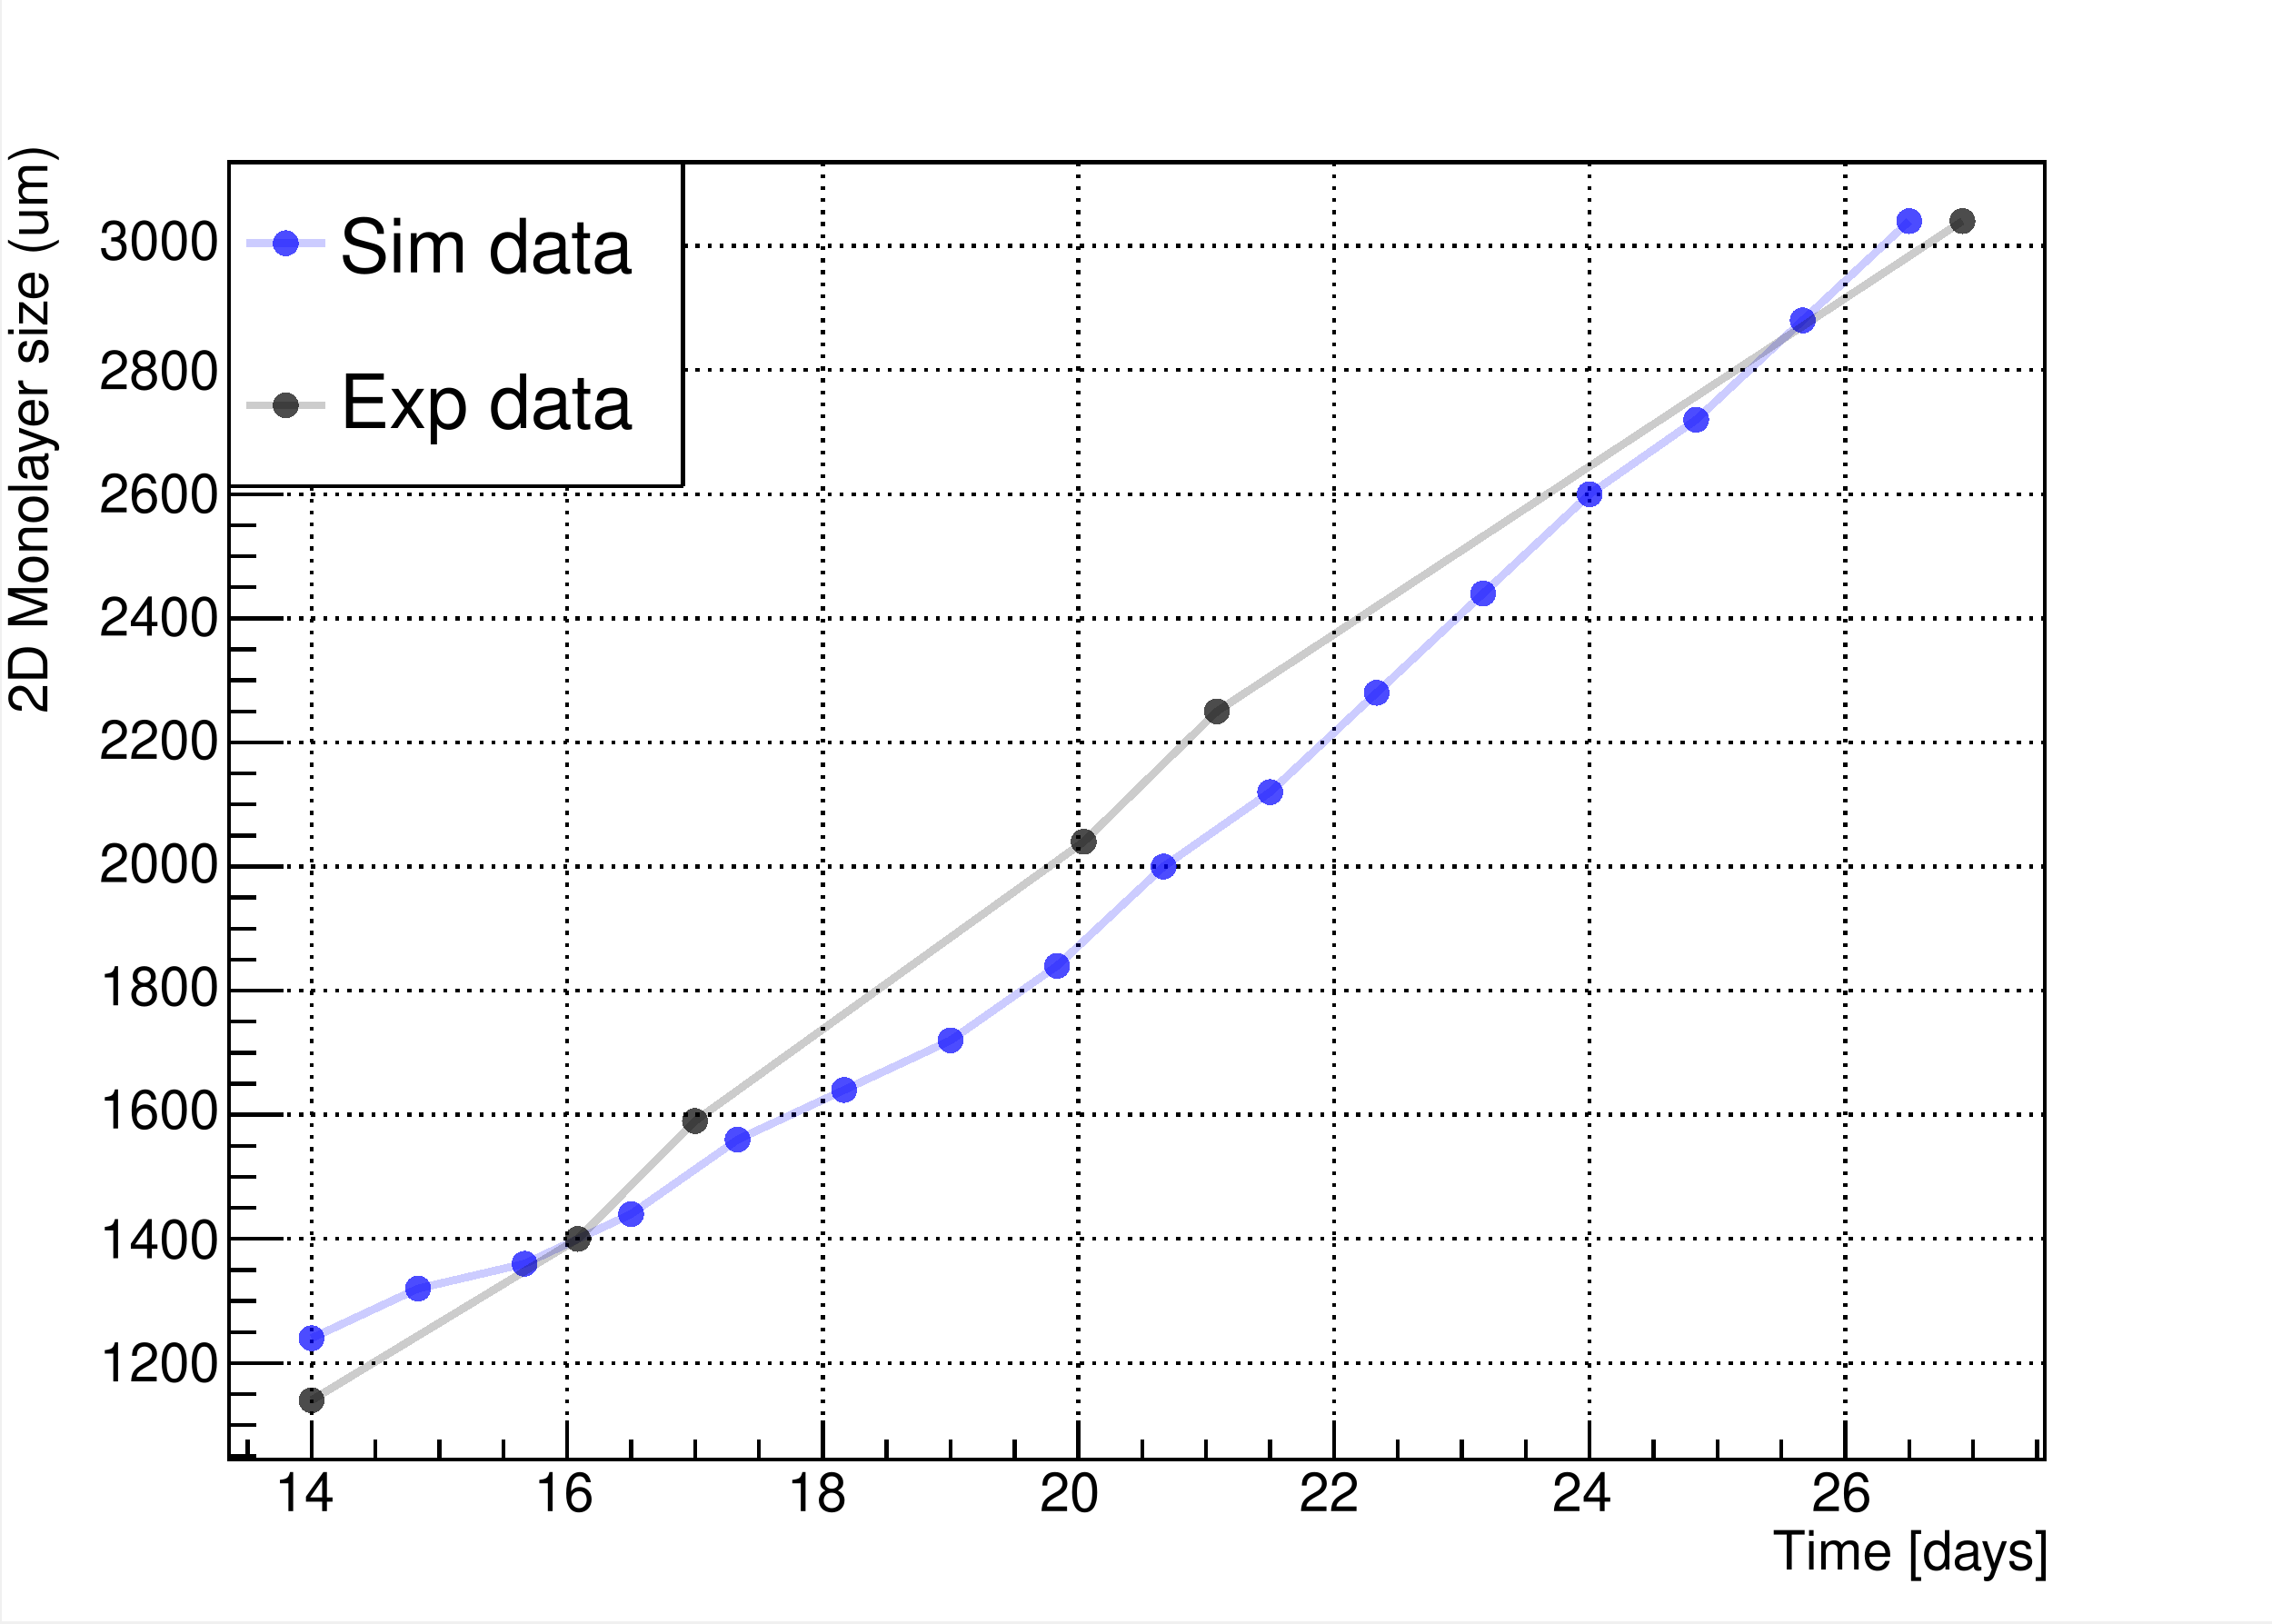
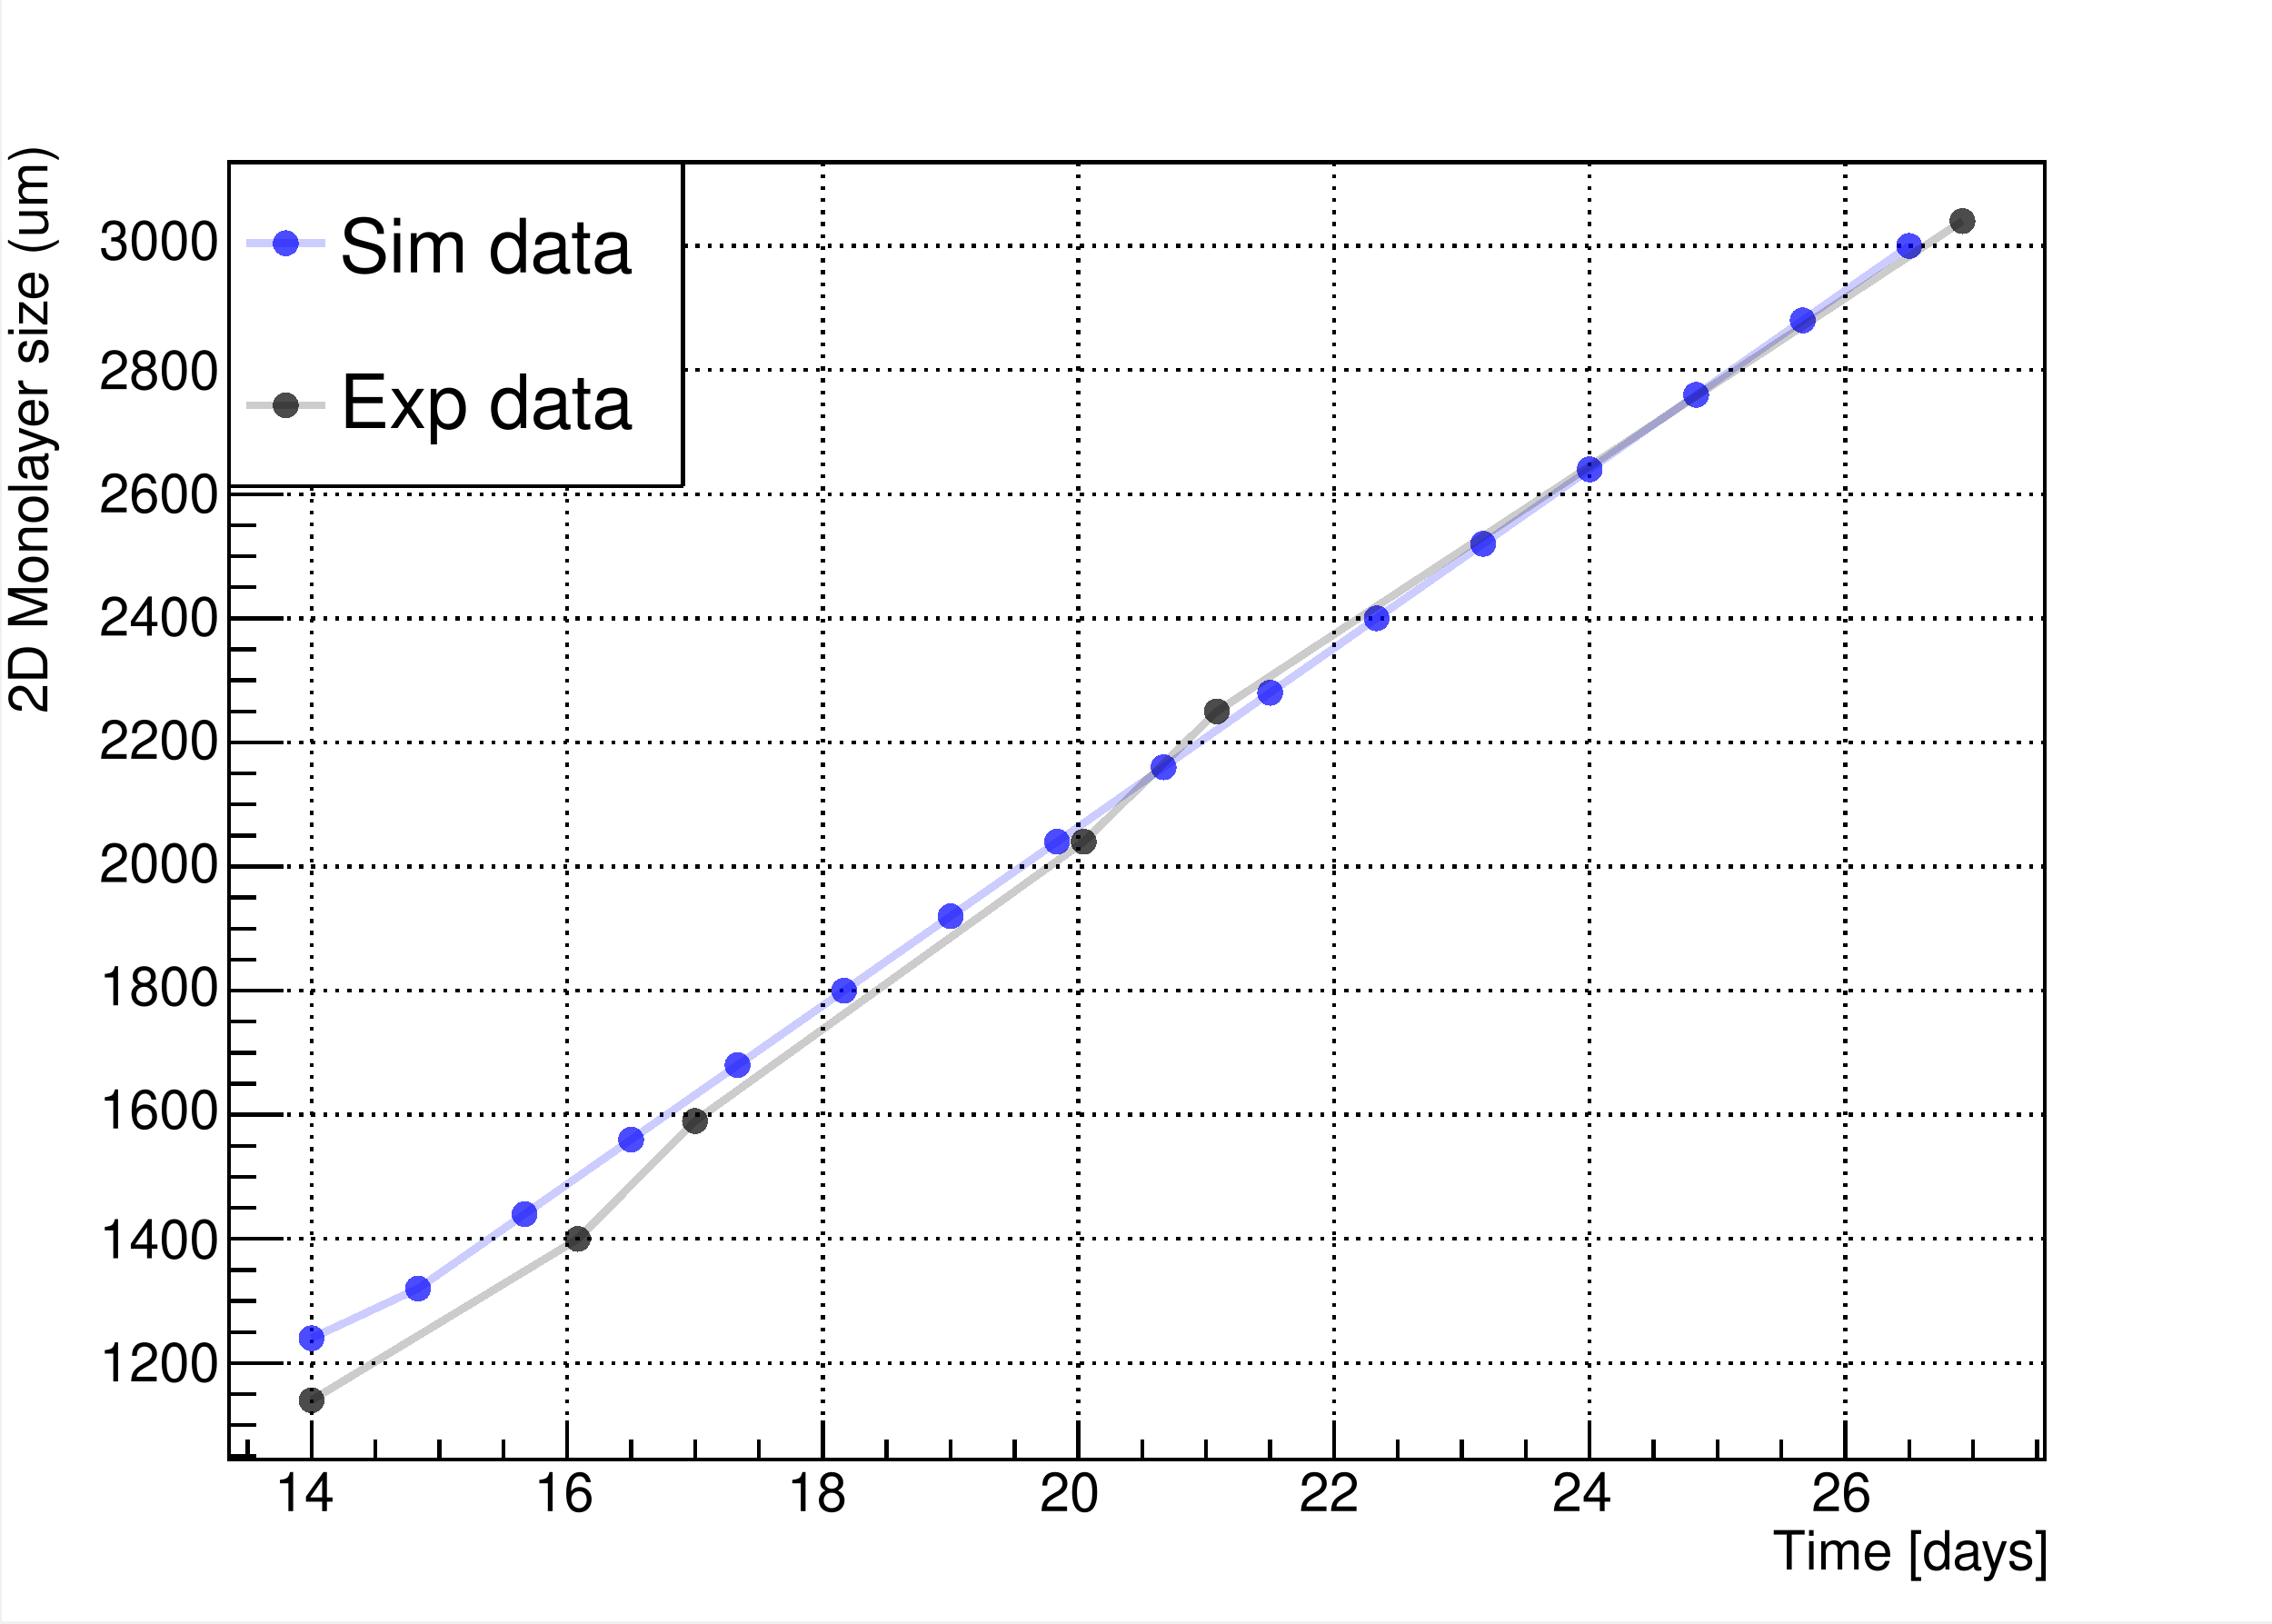
<svg xmlns="http://www.w3.org/2000/svg" width="567.429" height="405.449" viewBox="0 0 567.429 405.449" shape-rendering="crispEdges">
  <defs>
</defs>
  <rect x="0.5" y="0" width="566.929" height="404.949" fill="white" />
  <rect x="57.193" y="40.495" width="453.543" height="323.96" fill="white" />
  <rect x="57.193" y="40.495" width="453.543" height="323.96" fill="none" stroke="black" />
  <rect x="57.193" y="40.495" width="453.543" height="323.96" fill="white" />
  <rect x="57.193" y="40.495" width="453.543" height="323.96" fill="none" stroke="black" />
  <path d="M57.193,364.454h 453.543" fill="none" stroke="black" />
  <path d="M77.808,40.495v 323.96" fill="none" stroke="black" stroke-dasharray=" 1, 2" />
  <path d="M141.65,40.495v 323.96" fill="none" stroke="black" stroke-dasharray=" 1, 2" />
  <path d="M205.492,40.495v 323.96" fill="none" stroke="black" stroke-dasharray=" 1, 2" />
  <path d="M269.334,40.495v 323.96" fill="none" stroke="black" stroke-dasharray=" 1, 2" />
  <path d="M333.176,40.495v 323.96" fill="none" stroke="black" stroke-dasharray=" 1, 2" />
  <path d="M397.018,40.495v 323.96" fill="none" stroke="black" stroke-dasharray=" 1, 2" />
  <path d="M460.86,40.495v 323.96" fill="none" stroke="black" stroke-dasharray=" 1, 2" />
  <path d="M77.808,40.495v 323.96" fill="none" stroke="black" stroke-dasharray=" 1, 2" />
  <path d="M460.86,40.495v 323.96" fill="none" stroke="black" stroke-dasharray=" 1, 2" />
  <path d="M57.193,364.454v -323.96" fill="none" stroke="black" />
  <path d="M510.736,340.429h -453.543" fill="none" stroke="black" stroke-dasharray=" 1, 2" />
  <path d="M510.736,309.428h -453.543" fill="none" stroke="black" stroke-dasharray=" 1, 2" />
  <path d="M510.736,278.427h -453.543" fill="none" stroke="black" stroke-dasharray=" 1, 2" />
  <path d="M510.736,247.426h -453.543" fill="none" stroke="black" stroke-dasharray=" 1, 2" />
  <path d="M510.736,216.425h -453.543" fill="none" stroke="black" stroke-dasharray=" 1, 2" />
  <path d="M510.736,185.424h -453.543" fill="none" stroke="black" stroke-dasharray=" 1, 2" />
  <path d="M510.736,154.423h -453.543" fill="none" stroke="black" stroke-dasharray=" 1, 2" />
  <path d="M510.736,123.422h -453.543" fill="none" stroke="black" stroke-dasharray=" 1, 2" />
  <path d="M510.736,92.421h -453.543" fill="none" stroke="black" stroke-dasharray=" 1, 2" />
  <path d="M510.736,61.421h -453.543" fill="none" stroke="black" stroke-dasharray=" 1, 2" />
  <path d="M510.736,340.429h -453.543" fill="none" stroke="black" stroke-dasharray=" 1, 2" />
  <path d="M510.736,61.421h -453.543" fill="none" stroke="black" stroke-dasharray=" 1, 2" />
  <path d="M57.193,364.454h 453.543" fill="none" stroke="black" />
  <path d="M77.808,354.736v 9.719" fill="none" stroke="black" />
  <path d="M93.769,359.595v 4.859" fill="none" stroke="black" />
  <path d="M109.729,359.595v 4.859" fill="none" stroke="black" />
  <path d="M125.69,359.595v 4.859" fill="none" stroke="black" />
  <path d="M141.65,354.736v 9.719" fill="none" stroke="black" />
  <path d="M157.611,359.595v 4.859" fill="none" stroke="black" />
  <path d="M173.571,359.595v 4.859" fill="none" stroke="black" />
  <path d="M189.532,359.595v 4.859" fill="none" stroke="black" />
  <path d="M205.492,354.736v 9.719" fill="none" stroke="black" />
  <path d="M221.453,359.595v 4.859" fill="none" stroke="black" />
  <path d="M237.413,359.595v 4.859" fill="none" stroke="black" />
  <path d="M253.374,359.595v 4.859" fill="none" stroke="black" />
  <path d="M269.334,354.736v 9.719" fill="none" stroke="black" />
  <path d="M285.295,359.595v 4.859" fill="none" stroke="black" />
  <path d="M301.255,359.595v 4.859" fill="none" stroke="black" />
  <path d="M317.216,359.595v 4.859" fill="none" stroke="black" />
  <path d="M333.176,354.736v 9.719" fill="none" stroke="black" />
  <path d="M349.136,359.595v 4.859" fill="none" stroke="black" />
  <path d="M365.097,359.595v 4.859" fill="none" stroke="black" />
  <path d="M381.057,359.595v 4.859" fill="none" stroke="black" />
  <path d="M397.018,354.736v 9.719" fill="none" stroke="black" />
  <path d="M412.978,359.595v 4.859" fill="none" stroke="black" />
  <path d="M428.939,359.595v 4.859" fill="none" stroke="black" />
  <path d="M444.899,359.595v 4.859" fill="none" stroke="black" />
  <path d="M460.86,354.736v 9.719" fill="none" stroke="black" />
  <path d="M77.808,354.736v 9.719" fill="none" stroke="black" />
  <path d="M61.848,359.595v 4.859" fill="none" stroke="black" />
  <path d="M460.86,354.736v 9.719" fill="none" stroke="black" />
  <path d="M476.82,359.595v 4.859" fill="none" stroke="black" />
  <path d="M492.781,359.595v 4.859" fill="none" stroke="black" />
  <path d="M508.741,359.595v 4.859" fill="none" stroke="black" />
  <text xml:space="preserve" x="68.531" y="377.413" fill="black" font-size="13.503" font-family="Helvetica">14</text>
  <text xml:space="preserve" x="133.323" y="377.413" fill="black" font-size="13.503" font-family="Helvetica">16</text>
  <text xml:space="preserve" x="196.495" y="377.413" fill="black" font-size="13.503" font-family="Helvetica">18</text>
  <text xml:space="preserve" x="259.668" y="377.413" fill="black" font-size="13.503" font-family="Helvetica">20</text>
  <text xml:space="preserve" x="324.46" y="377.413" fill="black" font-size="13.503" font-family="Helvetica">22</text>
  <text xml:space="preserve" x="387.632" y="377.413" fill="black" font-size="13.503" font-family="Helvetica">24</text>
  <text xml:space="preserve" x="452.424" y="377.413" fill="black" font-size="13.503" font-family="Helvetica">26</text>
  <text xml:space="preserve" x="442.705" y="391.991" fill="black" font-size="13.503" font-family="Helvetica">Time [days]</text>
  <path d="M57.193,364.454v -323.96" fill="none" stroke="black" />
  <path d="M70.799,340.429h -13.606" fill="none" stroke="black" />
  <path d="M63.996,332.678h -6.803" fill="none" stroke="black" />
  <path d="M63.996,324.928h -6.803" fill="none" stroke="black" />
  <path d="M63.996,317.178h -6.803" fill="none" stroke="black" />
  <path d="M70.799,309.428h -13.606" fill="none" stroke="black" />
  <path d="M63.996,301.678h -6.803" fill="none" stroke="black" />
  <path d="M63.996,293.927h -6.803" fill="none" stroke="black" />
  <path d="M63.996,286.177h -6.803" fill="none" stroke="black" />
  <path d="M70.799,278.427h -13.606" fill="none" stroke="black" />
  <path d="M63.996,270.677h -6.803" fill="none" stroke="black" />
  <path d="M63.996,262.926h -6.803" fill="none" stroke="black" />
  <path d="M63.996,255.176h -6.803" fill="none" stroke="black" />
  <path d="M70.799,247.426h -13.606" fill="none" stroke="black" />
  <path d="M63.996,239.676h -6.803" fill="none" stroke="black" />
  <path d="M63.996,231.926h -6.803" fill="none" stroke="black" />
  <path d="M63.996,224.175h -6.803" fill="none" stroke="black" />
  <path d="M70.799,216.425h -13.606" fill="none" stroke="black" />
  <path d="M63.996,208.675h -6.803" fill="none" stroke="black" />
  <path d="M63.996,200.925h -6.803" fill="none" stroke="black" />
  <path d="M63.996,193.174h -6.803" fill="none" stroke="black" />
  <path d="M70.799,185.424h -13.606" fill="none" stroke="black" />
  <path d="M63.996,177.674h -6.803" fill="none" stroke="black" />
  <path d="M63.996,169.924h -6.803" fill="none" stroke="black" />
  <path d="M63.996,162.174h -6.803" fill="none" stroke="black" />
  <path d="M70.799,154.423h -13.606" fill="none" stroke="black" />
  <path d="M63.996,146.673h -6.803" fill="none" stroke="black" />
  <path d="M63.996,138.923h -6.803" fill="none" stroke="black" />
  <path d="M63.996,131.173h -6.803" fill="none" stroke="black" />
  <path d="M70.799,123.422h -13.606" fill="none" stroke="black" />
  <path d="M63.996,115.672h -6.803" fill="none" stroke="black" />
  <path d="M63.996,107.922h -6.803" fill="none" stroke="black" />
  <path d="M63.996,100.172h -6.803" fill="none" stroke="black" />
  <path d="M70.799,92.421h -13.606" fill="none" stroke="black" />
  <path d="M63.996,84.671h -6.803" fill="none" stroke="black" />
  <path d="M63.996,76.921h -6.803" fill="none" stroke="black" />
  <path d="M63.996,69.171h -6.803" fill="none" stroke="black" />
  <path d="M70.799,61.421h -13.606" fill="none" stroke="black" />
  <path d="M70.799,340.429h -13.606" fill="none" stroke="black" />
  <path d="M63.996,348.179h -6.803" fill="none" stroke="black" />
  <path d="M63.996,355.929h -6.803" fill="none" stroke="black" />
  <path d="M63.996,363.679h -6.803" fill="none" stroke="black" />
  <path d="M70.799,61.421h -13.606" fill="none" stroke="black" />
  <path d="M63.996,53.67h -6.803" fill="none" stroke="black" />
  <path d="M63.996,45.92h -6.803" fill="none" stroke="black" />
  <text xml:space="preserve" x="24.797" y="345.017" fill="black" font-size="13.503" font-family="Helvetica">1200</text>
  <text xml:space="preserve" x="24.797" y="314.241" fill="black" font-size="13.503" font-family="Helvetica">1400</text>
  <text xml:space="preserve" x="24.797" y="281.845" fill="black" font-size="13.503" font-family="Helvetica">1600</text>
  <text xml:space="preserve" x="24.797" y="251.069" fill="black" font-size="13.503" font-family="Helvetica">1800</text>
  <text xml:space="preserve" x="24.797" y="220.292" fill="black" font-size="13.503" font-family="Helvetica">2000</text>
  <text xml:space="preserve" x="24.797" y="189.516" fill="black" font-size="13.503" font-family="Helvetica">2200</text>
  <text xml:space="preserve" x="24.797" y="158.74" fill="black" font-size="13.503" font-family="Helvetica">2400</text>
  <text xml:space="preserve" x="24.797" y="127.964" fill="black" font-size="13.503" font-family="Helvetica">2600</text>
  <text xml:space="preserve" x="24.797" y="97.188" fill="black" font-size="13.503" font-family="Helvetica">2800</text>
  <text xml:space="preserve" x="24.797" y="64.792" fill="black" font-size="13.503" font-family="Helvetica">3000</text>
  <g transform="rotate(-90,11.8386,178.178)">
    <text xml:space="preserve" x="11.839" y="178.178" fill="black" font-size="13.503" font-family="Helvetica">2D Monolayer size (um)</text>
  </g>
-   <path d="M77.808,334.229l 26.601, -12.4l 26.601, -6.2l 26.601, -12.4l 26.601, -18.601l 26.601, -12.4l 26.601, -12.4l 26.601, -18.601l 26.601, -24.801l 26.601, -18.601l 26.601, -24.801l 26.601, -24.801l 26.601,  -24.801l 26.601, -18.601l 26.601, -24.801l 26.601, -24.801" fill="none" stroke="#0000ff" fill-opacity="0.20" stroke-opacity="0.20" stroke-width="2" />
+   <path d="M77.808,334.229l 26.601, -12.4l 26.601, -18.601l 26.601, -18.601l 26.601, -18.601l 26.601, -18.601l 26.601, -18.601l 26.601, -18.601l 26.601, -18.601l 26.601, -18.601l 26.601, -18.601l 26.601, -18.601l 26.601,  -18.601l 26.601, -18.601l 26.601, -18.601l 26.601, -18.601" fill="none" stroke="#0000ff" fill-opacity="0.20" stroke-opacity="0.20" stroke-width="2" />
  <g fill="#0000ff" fill-opacity="0.70" stroke-opacity="0.70">
    <circle cx="77.808" cy="334.229" r="3.24" />
    <circle cx="104.409" cy="321.828" r="3.24" />
-     <circle cx="131.01" cy="315.628" r="3.24" />
-     <circle cx="157.611" cy="303.228" r="3.24" />
-     <circle cx="184.212" cy="284.627" r="3.24" />
-     <circle cx="210.812" cy="272.227" r="3.24" />
-     <circle cx="237.413" cy="259.826" r="3.24" />
-     <circle cx="264.014" cy="241.226" r="3.24" />
-     <circle cx="290.615" cy="216.425" r="3.24" />
-     <circle cx="317.216" cy="197.825" r="3.24" />
-     <circle cx="343.816" cy="173.024" r="3.24" />
-     <circle cx="370.417" cy="148.223" r="3.24" />
-     <circle cx="397.018" cy="123.422" r="3.24" />
-     <circle cx="423.619" cy="104.822" r="3.24" />
+     <circle cx="131.01" cy="303.228" r="3.24" />
+     <circle cx="157.611" cy="284.627" r="3.24" />
+     <circle cx="184.212" cy="266.027" r="3.24" />
+     <circle cx="210.812" cy="247.426" r="3.24" />
+     <circle cx="237.413" cy="228.825" r="3.24" />
+     <circle cx="264.014" cy="210.225" r="3.24" />
+     <circle cx="290.615" cy="191.624" r="3.24" />
+     <circle cx="317.216" cy="173.024" r="3.24" />
+     <circle cx="343.816" cy="154.423" r="3.24" />
+     <circle cx="370.417" cy="135.823" r="3.24" />
+     <circle cx="397.018" cy="117.222" r="3.24" />
+     <circle cx="423.619" cy="98.622" r="3.24" />
    <circle cx="450.219" cy="80.021" r="3.24" />
-     <circle cx="476.82" cy="55.22" r="3.24" />
+     <circle cx="476.82" cy="61.421" r="3.24" />
  </g>
  <path d="M77.808,349.729l 66.502, -40.301l 29.261, -29.451l 97.093, -69.752l 33.251, -32.551l 186.205, -122.454" fill="none" stroke="black" fill-opacity="0.20" stroke-opacity="0.20" stroke-width="2" />
  <g fill="black" fill-opacity="0.70" stroke-opacity="0.70">
    <circle cx="77.808" cy="349.729" r="3.24" />
    <circle cx="144.31" cy="309.428" r="3.24" />
    <circle cx="173.571" cy="279.977" r="3.24" />
    <circle cx="270.664" cy="210.225" r="3.24" />
    <circle cx="303.915" cy="177.674" r="3.24" />
    <circle cx="490.121" cy="55.22" r="3.24" />
  </g>
  <rect x="57.193" y="40.495" width="113.386" height="80.99" fill="white" />
  <path d="M57.193,121.485h 113.386" fill="none" stroke="black" />
  <path d="M170.579,121.485v -80.99" fill="none" stroke="black" />
  <path d="M170.579,40.495h -113.386" fill="none" stroke="black" />
  <path d="M57.193,40.495v 80.99" fill="none" stroke="black" />
  <text xml:space="preserve" x="84.73" y="68.031" fill="black" font-size="18.704" font-family="Helvetica">Sim data </text>
  <path d="M61.445,74.916h 19.843v -28.346h -19.843z" fill="white" />
  <path d="M61.445,60.742h 19.843" fill="none" stroke="#0000ff" fill-opacity="0.20" stroke-opacity="0.20" stroke-width="2" />
  <g fill="#0000ff" fill-opacity="0.70" stroke-opacity="0.70">
    <circle cx="71.366" cy="60.742" r="3.24" />
  </g>
  <text xml:space="preserve" x="84.73" y="106.907" fill="black" font-size="18.704" font-family="Helvetica">Exp data </text>
  <path d="M61.445,115.411h 19.843v -28.346h -19.843z" fill="white" />
  <path d="M61.445,101.237h 19.843" fill="none" stroke="black" fill-opacity="0.20" stroke-opacity="0.20" stroke-width="2" />
  <g fill="black" fill-opacity="0.70" stroke-opacity="0.70">
    <circle cx="71.366" cy="101.237" r="3.24" />
  </g>
</svg>
